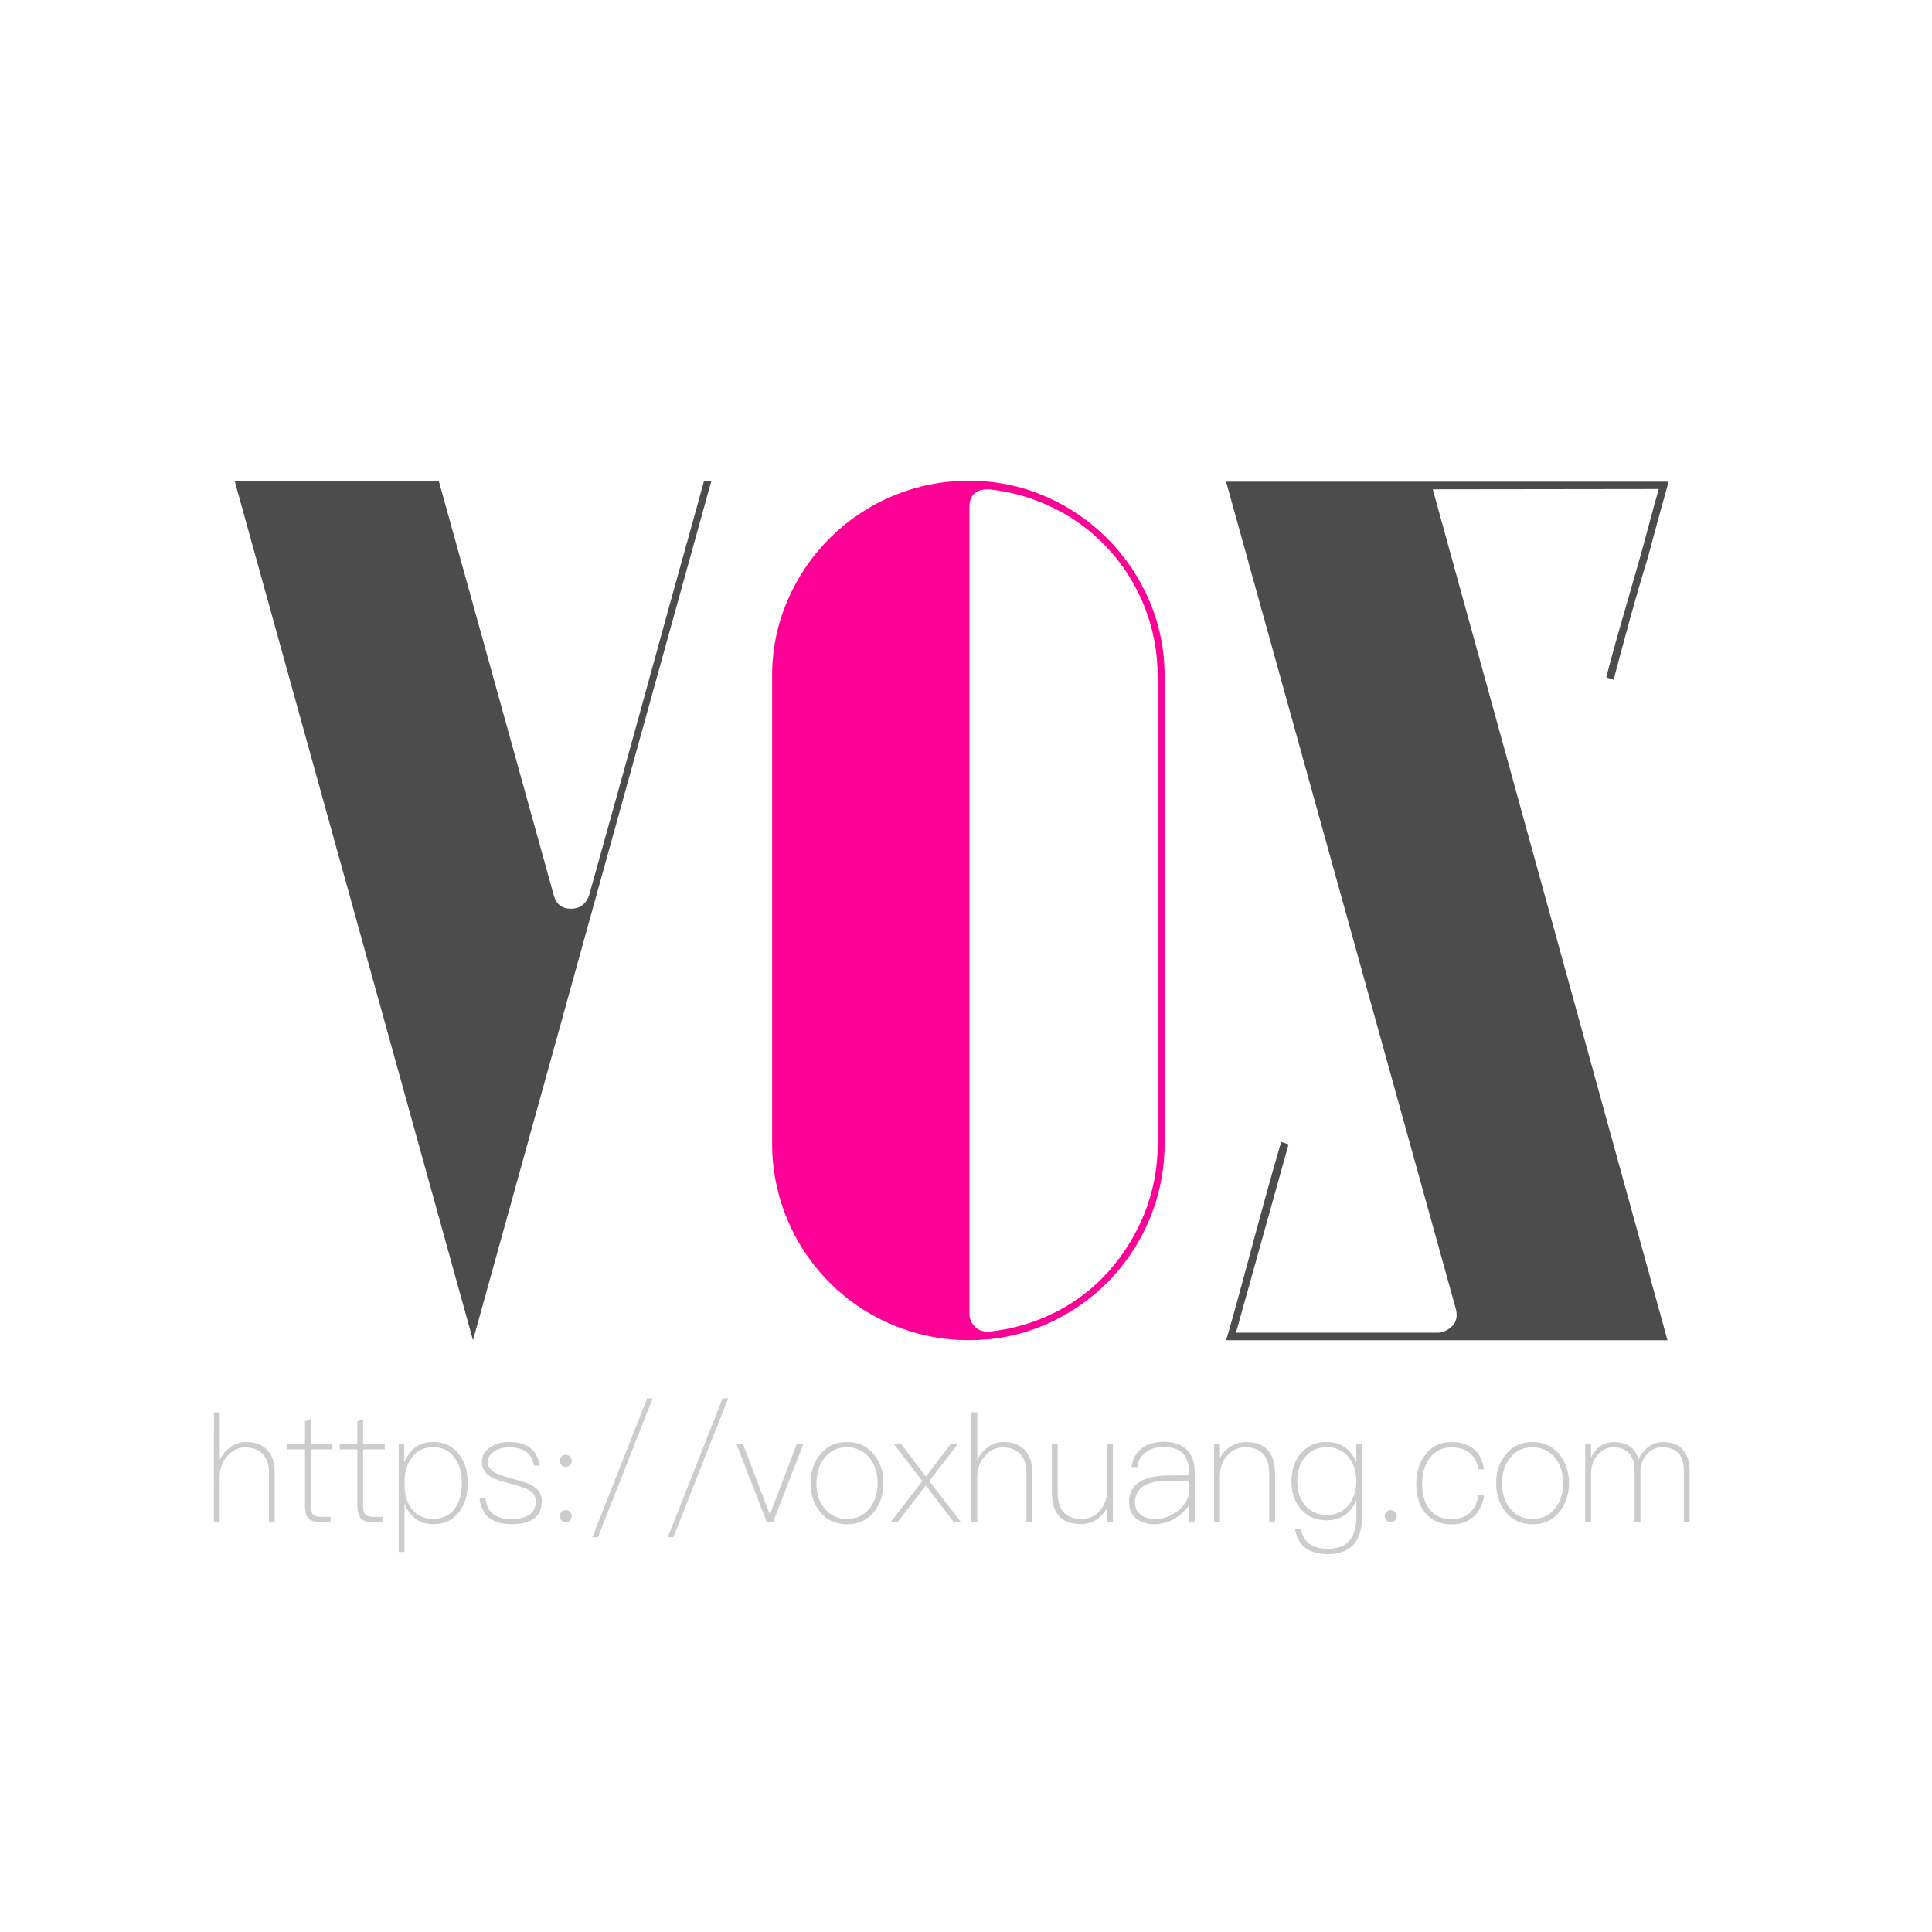
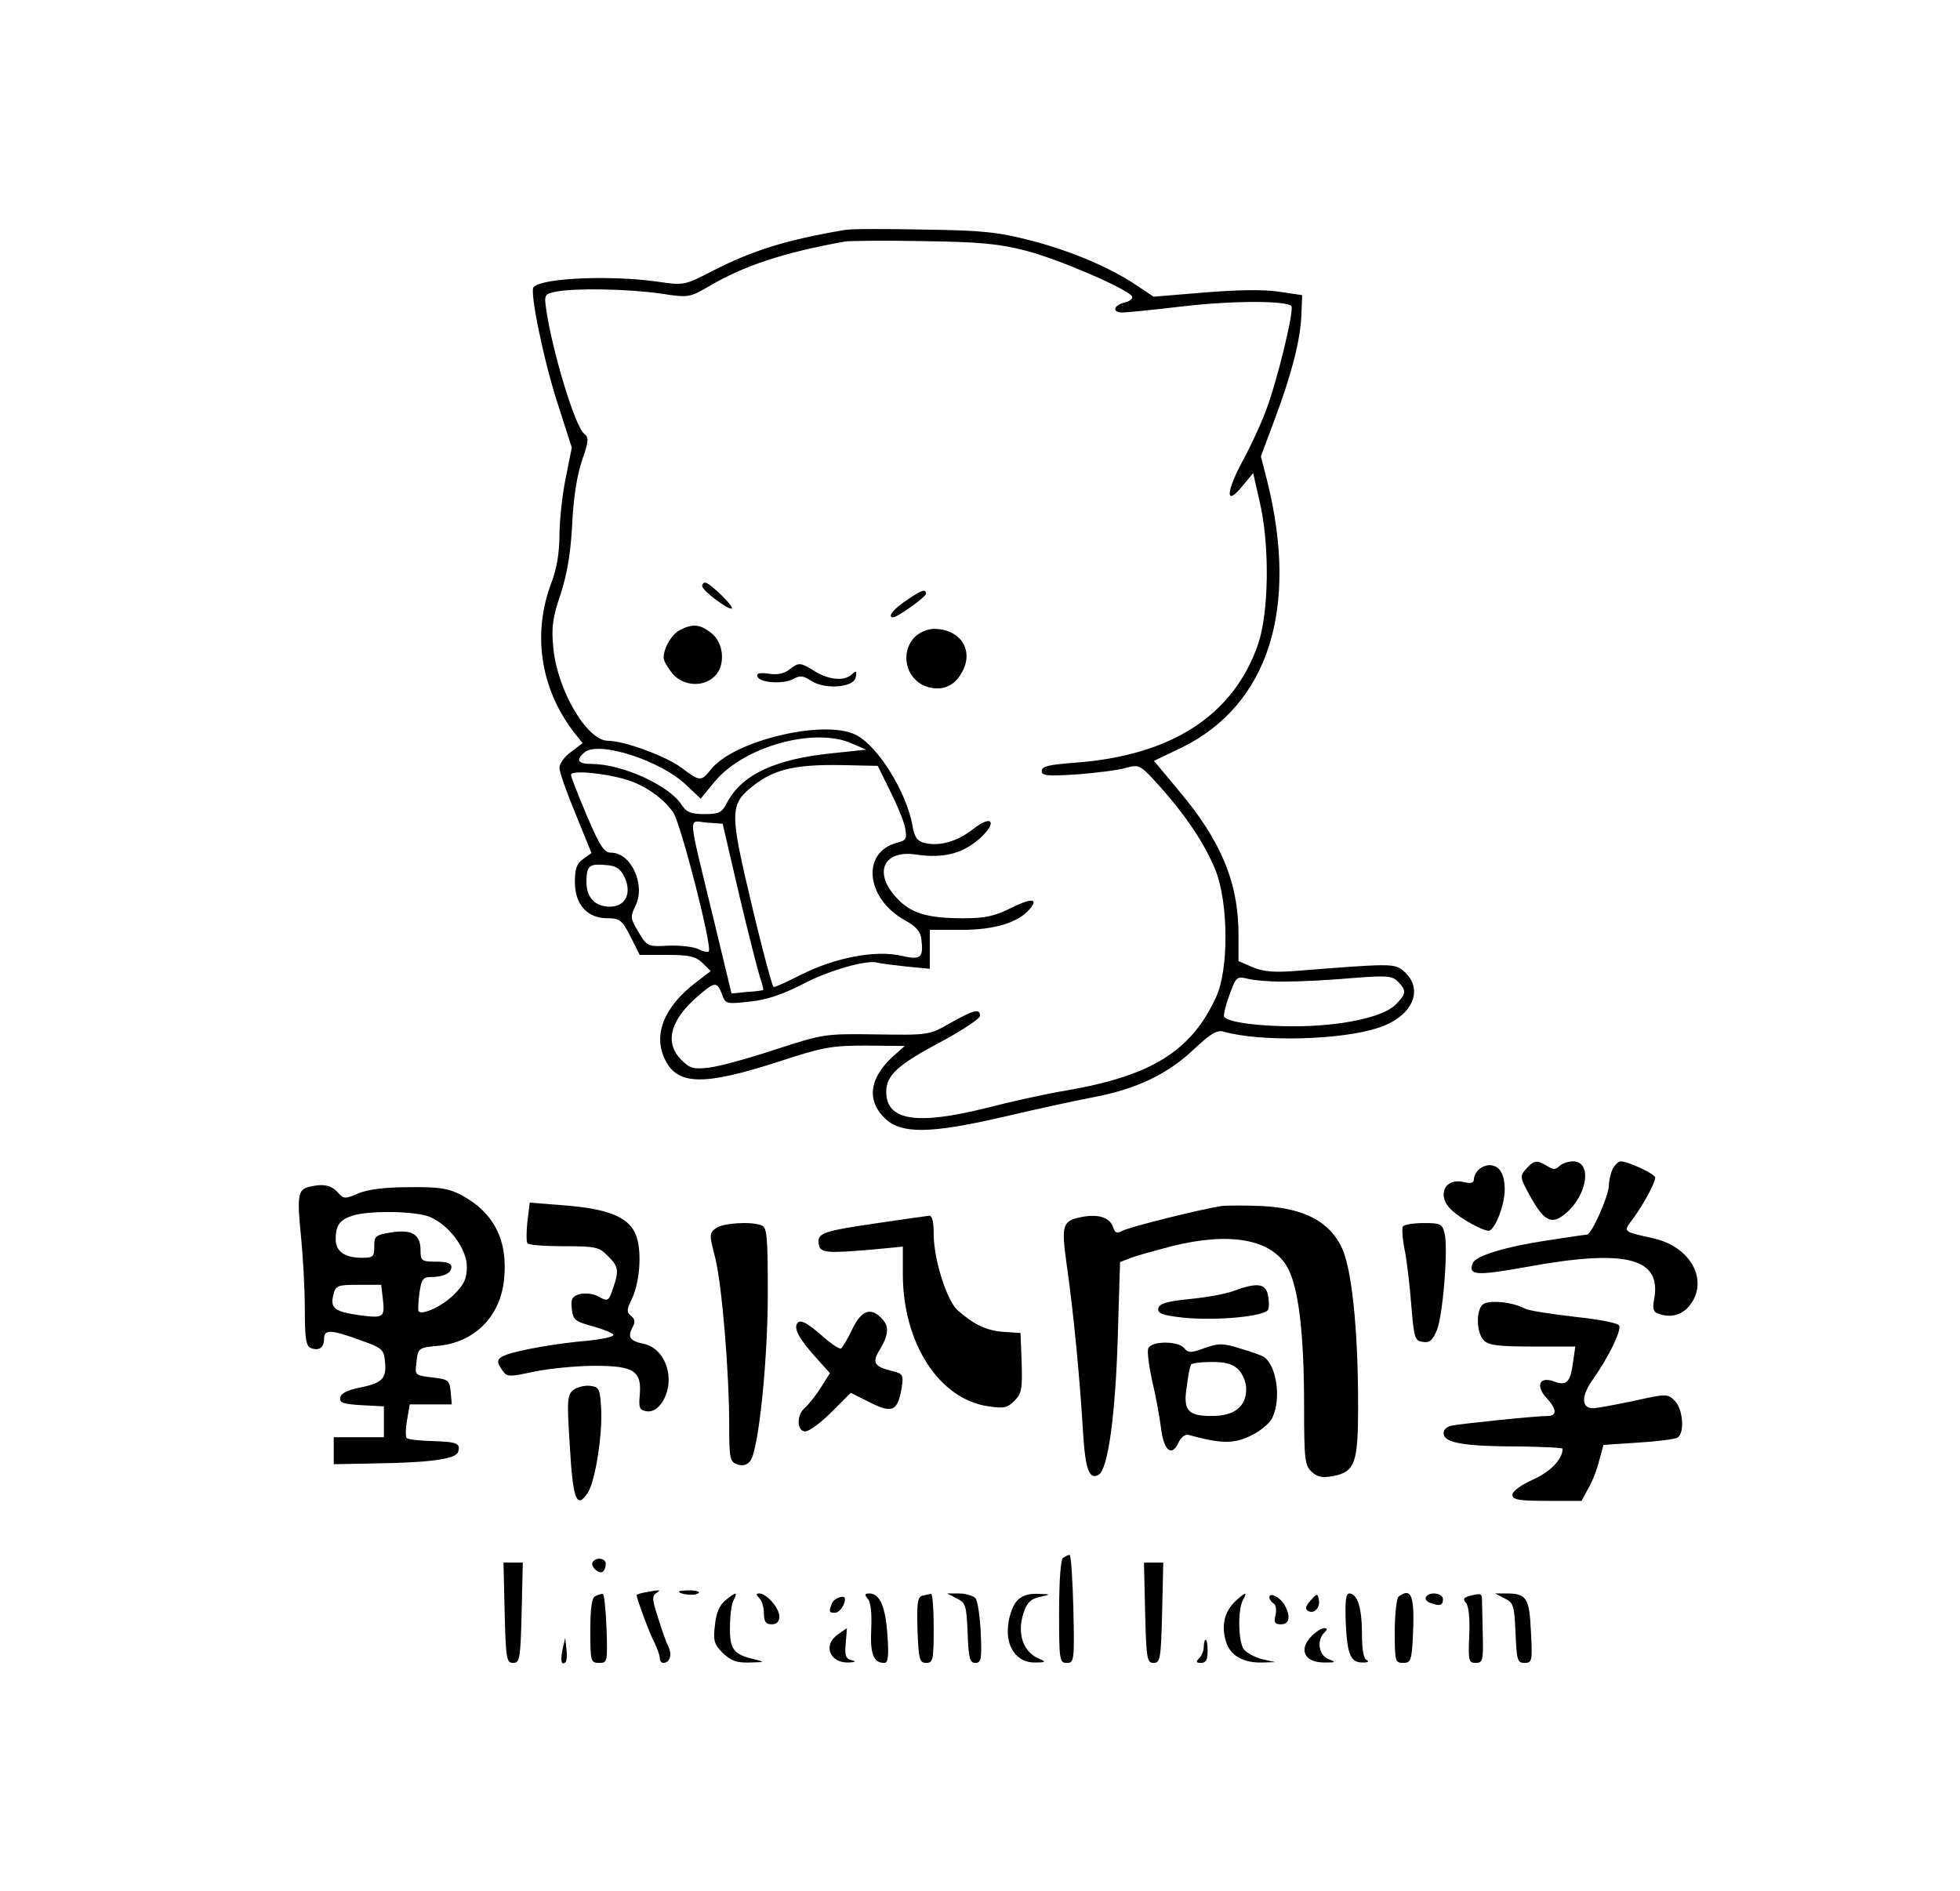
- <svg xmlns="http://www.w3.org/2000/svg" version="1.1" id="图层_1" x="0px" y="0px" viewBox="0 0 2048 2048" style="enable-background:new 0 0 2048 2048;" xml:space="preserve">
-   <style type="text/css">
- 	.st0{fill:none;}
- 	.st1{fill:#4C4C4C;}
- 	.st2{fill:#FF0096;}
- 	.st3{opacity:0.5;fill:#999999;enable-background:new    ;}
- </style>
-   <g>
-     <rect class="st0" width="2048" height="2048" />
-   </g>
-   <g>
-     <path class="st1" d="M248.7,509.7h216.4L587,949c2.6,9.5,8.6,14.3,18.1,14.3s16-4.8,19.4-14.3c8.7-31.1,19.3-69.1,31.8-114   s24.8-89.4,36.9-133.5c12.1-44.1,23.1-83.8,33-119.2s16.6-59.6,20.1-72.6h7.8l-252.7,911L248.7,509.7z" />
-     <path class="st2" d="M1027.2,509.7c27.6-0.2,55,5.3,80.3,16.2c49.8,21.3,89.5,61,110.8,110.8c10.9,25.4,16.4,52.7,16.2,80.3v495   c0.1,27.8-5.4,55.4-16.2,81c-21,50.2-60.8,90.1-110.8,111.4c-25.4,10.9-52.7,16.4-80.3,16.2c-27.8,0.1-55.4-5.4-81-16.2   c-50.4-21-90.4-61.1-111.5-111.5c-10.8-25.6-16.3-53.2-16.2-81V717c-0.2-27.6,5.3-55,16.2-80.3c10.6-24.7,25.7-47.1,44.7-66.1   c19.1-19.1,41.8-34.3,66.7-44.7C971.8,515,999.4,509.5,1027.2,509.7z M1227.1,717c0.2-25-4.5-49.9-13.6-73.2   c-8.8-22.4-21.5-43-37.6-60.9c-16.2-17.8-35.5-32.6-57-43.4c-22-11.2-46-18.3-70.6-20.8h-1.3c-13,0-19.4,6.5-19.4,19.4v854.1   c-0.1,5,1.8,9.9,5.2,13.6c3.5,3.9,8.2,5.8,14.3,5.8h1.3c24.6-2.5,48.6-9.5,70.6-20.7c21.6-10.9,41-25.9,57-44.1   c16-18.2,28.7-39,37.6-61.6c9.1-23.3,13.8-48.2,13.6-73.2V717z" />
-     <path class="st1" d="M1518.8,518.7l248.8,902h-467.8c7.8-26.9,15.1-53.4,22-79.3c6-22.5,12.3-45.6,18.8-69.3   c6.5-23.8,12.4-44.3,17.5-61.6l7.8,2.6l-55.7,199.6H1524c5.2,0,10.2-2.2,14.9-6.5c4.7-4.3,6.3-10.4,4.5-18.2l-243.7-877.4h469.1   c-7.8,27.7-15.1,54.4-22,80.4c-6.9,22.5-13.6,45.6-20.1,69.3c-6.5,23.8-11.9,43.8-16.2,60.3l-7.8-2.6c3.5-13.8,8-30.4,13.6-49.9   c5.6-19.4,11.2-38.9,16.8-58.3c5.6-19.4,10.6-37.4,14.9-53.8c4.3-16.4,7.8-29,10.4-37.6L1518.8,518.7z" />
-     <path class="st3" d="M226.8,1497.1h6.2v50.4c2.7-5.6,6.7-10.4,11.8-13.9c4.8-3.3,10.5-5.1,16.3-5c9.2,0,16.5,2.7,21.9,8.2   c5.4,5.5,8.2,13.4,8.2,23.5v53.3h-6.1v-52.8c0-8.4-2.3-15-6.9-19.8c-4.5-4.5-10.6-6.7-18.2-6.7c-7.3,0-13.6,3-18.9,9   c-5.4,6.1-8.3,14-8.2,22.1v48.3h-6.2L226.8,1497.1z" />
-     <path class="st3" d="M329.5,1504.1v26.7h22.9v5.6h-22.9v59.7c0,4.5,0.7,7.5,2.2,9.1c1.3,1.8,4.1,2.7,8.3,2.7h10.4v5.6h-10.9   c-6.2,0-10.5-1.5-13-4.6c-2.1-2.8-3.2-7-3.2-12.8v-59.7h-18.7v-5.6h18.7v-24L329.5,1504.1z" />
-     <path class="st3" d="M384.9,1504.1v26.7h22.9v5.6h-22.9v59.7c0,4.5,0.7,7.5,2.2,9.1c1.3,1.8,4.1,2.7,8.3,2.7h10.4v5.6H395   c-6.2,0-10.5-1.5-13-4.6c-2.1-2.8-3.2-7-3.2-12.8v-59.7h-18.7v-5.6h18.7v-24L384.9,1504.1z" />
-     <path class="st3" d="M486.8,1542c6.1,8,9.1,18.1,9.1,30.2c0,12.1-3,22.1-9,30.2c-6.6,8.9-15.8,13.3-27.5,13.3   c-14.6,0-24.8-7.3-30.6-21.8v51.2h-6.2v-114.4h5.9v19.4c6.3-14.4,16.5-21.6,30.7-21.6C470.9,1528.6,480.1,1533.1,486.8,1542z    M436.3,1545.5c-5,6.6-7.5,15.4-7.5,26.2v1.9c0,10.6,2.6,19.2,7.7,25.9c5.4,7,12.9,10.6,22.4,10.6c10,0,17.7-3.7,23.2-11   c5-6.9,7.5-15.9,7.5-26.9c0-10.9-2.5-19.7-7.5-26.6c-5.4-7.7-13.1-11.5-23-11.5C449.2,1534.2,441.6,1538,436.3,1545.5L436.3,1545.5   z" />
-     <path class="st3" d="M572.1,1553.7H566c-1.1-6.2-3.5-10.9-7.4-14.1c-4.4-3.6-10.6-5.4-18.6-5.4c-6.8,0-12.3,1.5-16.3,4.5   c-4.5,2.9-6.7,6.5-6.7,11c0,4.8,2.6,8.6,7.8,11.5c3.4,1.8,9.3,3.8,17.8,6.1c10.2,2.6,17.4,5.1,21.6,7.5c6.7,3.8,10.1,9.3,10.1,16.3   c0,16.4-10.7,24.6-32.2,24.6c-20.6,0-31.8-9.3-33.8-27.8h6.2c1,8.1,3.8,13.9,8.5,17.3c4.3,3.3,10.6,5,19,5   c17.3,0,25.9-6.3,25.9-18.9c0-5.4-2.9-9.6-8.6-12.5c-2.9-1.6-9.3-3.7-19.2-6.2c-9.7-2.6-16.4-5-20.2-7.4c-6.1-3.7-9.1-8.9-9.1-15.4   s2.9-11.7,8.6-15.5c5.7-3.8,12.5-5.8,20.5-5.8C558.8,1528.6,569.5,1537,572.1,1553.7z" />
-     <path class="st3" d="M604.4,1544.1c2.4,2.6,2.3,6.7-0.4,9.2c-1.2,1.1-2.7,1.7-4.3,1.7c-1.7,0-3.3-0.7-4.5-1.9   c-1.2-1.2-1.9-2.8-1.9-4.5c-0.1-1.7,0.6-3.4,1.9-4.5c1.1-1.3,2.8-2,4.5-1.9C601.5,1542.2,603.2,1542.9,604.4,1544.1z M604.4,1602.7   c2.4,2.6,2.3,6.7-0.4,9.2c-1.2,1.1-2.7,1.7-4.3,1.7c-1.7,0-3.3-0.7-4.5-1.9c-1.2-1.2-1.9-2.8-1.9-4.5c-0.1-1.7,0.6-3.4,1.9-4.5   c1.1-1.3,2.8-2,4.5-1.9C601.5,1600.7,603.2,1601.4,604.4,1602.7z" />
-     <path class="st3" d="M686,1482.3h5.9l-58.1,147.2h-5.9L686,1482.3z" />
-     <path class="st3" d="M766,1482.3h5.9l-58.1,147.2h-5.9L766,1482.3z" />
-     <path class="st3" d="M780.7,1530.8h6.9l28.5,74.7l28.5-74.7h6.9l-32,82.7h-6.7L780.7,1530.8z" />
-     <path class="st3" d="M926.7,1542.2c6.5,8.1,9.8,18.1,9.8,30.1c0,11.6-3.3,21.7-9.8,30.1c-7.2,9-16.8,13.4-28.8,13.4   c-12.2,0-21.8-4.5-28.8-13.4c-6.5-8.2-9.8-18.2-9.8-30.1c0-12.2,3.3-22.2,9.8-30.1c7-9.1,16.6-13.6,28.8-13.6   C909.9,1528.6,919.5,1533.1,926.7,1542.2z M873.7,1545.9c-5.4,7-8.2,15.8-8.2,26.4s2.7,19.3,8.2,26.2c6,7.8,14.1,11.7,24.2,11.7   c9.5,0.2,18.5-4.1,24.2-11.7c5.4-7,8.2-15.8,8.2-26.2c0-10.6-2.7-19.4-8.2-26.4c-6.1-7.8-14.1-11.7-24.2-11.7   C887.6,1534.2,879.6,1538.1,873.7,1545.9L873.7,1545.9z" />
-     <path class="st3" d="M947.6,1530.8h7.7l26.2,34.4l26.2-34.4h7.5l-30.1,39.2l33.6,43.5h-7.7l-29.6-38.9l-29.8,38.9h-7.5l33.6-43.5   L947.6,1530.8z" />
-     <path class="st3" d="M1029.8,1497.1h6.2v50.4c2.7-5.6,6.7-10.4,11.8-13.9c4.8-3.3,10.5-5.1,16.3-5c9.2,0,16.5,2.7,21.9,8.2   c5.4,5.5,8.2,13.4,8.2,23.5v53.3h-6.1v-52.8c0-8.4-2.3-15-6.9-19.8c-4.5-4.5-10.6-6.7-18.2-6.7c-7.3,0-13.6,3-18.9,9   c-5.4,6.1-8.3,14-8.2,22.1v48.3h-6.2V1497.1z" />
-     <path class="st3" d="M1115,1530.8h6.2v50.7c0,9.4,2,16.4,5.9,21.1c4.2,5,10.6,7.5,19.4,7.5c7.2,0.1,14.1-2.8,18.9-8.2   c5.1-5.4,7.8-12.5,8.2-21.1v-50.1h6.1v82.7h-6.1v-15.4c-6.3,11.7-15.7,17.6-28.2,17.6c-20.3,0-30.4-11.4-30.4-34.1V1530.8z" />
-     <path class="st3" d="M1259.4,1538.2c4.7,5.3,7,12.6,7,21.9v53.4h-5.9v-17.8c-3.8,5.3-8.5,9.8-13.9,13.3c-6.8,4.4-14.8,6.7-22.9,6.7   c-7.9,0-14.4-2-19.4-6.1c-5-4.3-7.5-9.9-7.5-17c0-10.6,4.4-18.2,13.3-22.9c6.8-3.7,16.2-5.6,28-5.6l22.2-0.2v-3.4   c0-17.7-8.8-26.6-26.4-26.6c-7.9,0-14.2,1.8-19,5.3c-5.3,3.7-8.5,9.1-9.4,16h-6.1c1.3-9,5.1-15.7,11.4-20.3   c5.8-4.4,13.5-6.6,23.4-6.6C1245.5,1528.6,1253.9,1531.8,1259.4,1538.2z M1260.4,1569.5l-22.1,0.2c-23.5,0.1-35.2,7.8-35.2,23.2   c-0.1,4.9,2,9.6,5.9,12.6c3.9,3.1,9.2,4.6,15.8,4.6c9,0,17.2-3.1,24.8-9.4c7.1-6.3,10.7-12.7,10.7-19.2L1260.4,1569.5z" />
-     <path class="st3" d="M1351.6,1562.8v50.7h-6.2V1563c0-19.2-8.4-28.8-25.3-28.8c-7.1-0.1-14,2.8-18.7,8.2   c-5.1,5.2-7.8,12.3-8.2,21.1v50.1h-6.2v-82.7h6.2v15c2.5-5.2,6.4-9.5,11.2-12.6c5-3.1,10.8-4.8,16.6-4.6   C1341.4,1528.6,1351.6,1540,1351.6,1562.8z" />
-     <path class="st3" d="M1437.7,1550v-19.2h6.2v76.3c0,26.9-12.1,40.3-36.3,40.3c-10.7,0-18.9-2.4-24.6-7.2c-5.6-4.6-9-11.1-10.2-19.7   h6.1c1.3,6.7,4.1,11.8,8.3,15.4c4.9,3.9,11.7,5.9,20.5,5.9c20.1,0,30.1-11.4,30.1-34.2v-17.3c-6.1,14.2-16.6,21.3-31.7,21.3   c-11.6,0-20.9-4.2-27.8-12.6c-6.2-7.8-9.3-17.4-9.3-28.8c0-11.6,3.1-21.2,9.3-28.8c6.8-8.5,16.1-12.8,27.8-12.8   C1421,1528.6,1431.6,1535.7,1437.7,1550z M1383.1,1545c-5.3,6.4-8,14.8-8,25.1c0,9.8,2.6,18.1,7.7,24.8c5.7,7.3,13.5,11,23.7,11   c9.7,0,17.5-3.6,23.4-10.7c5.2-6.8,7.8-15.2,7.8-25.1s-2.6-18.3-7.8-25.1c-5.7-7.2-13.4-10.9-23.4-10.9   C1396.5,1534.2,1388.7,1537.8,1383.1,1545L1383.1,1545z" />
-     <path class="st3" d="M1478.8,1602.7c1.2,1.2,1.8,2.8,1.8,4.5c-0.1,3.5-2.9,6.3-6.4,6.4c-1.7,0-3.3-0.7-4.5-1.9   c-1.2-1.2-1.9-2.8-1.9-4.5c-0.1-1.7,0.6-3.4,1.9-4.5c1.1-1.3,2.8-2,4.5-1.9C1475.9,1600.7,1477.6,1601.4,1478.8,1602.7z" />
-     <path class="st3" d="M1562,1535.8c6.1,4.8,9.7,12.1,11,21.8h-6c-1.1-7.7-4.1-13.5-9-17.4c-4.9-3.9-11.4-5.9-19.4-5.9   c-9-0.2-17.5,3.9-22.9,11.2c-5.4,7-8.2,16.3-8.2,27.7c0,11.2,2.6,20.1,7.8,26.7c5.3,6.9,13,10.4,23,10.4c16.4,0,26.1-8.6,29-25.8   h6.1c-1.6,10.1-5.4,17.9-11.5,23.4c-6.1,5.4-13.9,8.1-23.5,8c-12,0-21.4-4.2-28-12.5c-6.1-7.7-9.1-17.8-9.1-30.2   c0-12.7,3.2-23.1,9.6-31.2c6.6-8.8,15.8-13.3,27.7-13.3C1548.1,1528.6,1555.9,1531,1562,1535.8z" />
-     <path class="st3" d="M1653.4,1542.2c6.5,8.1,9.8,18.1,9.8,30.1c0,11.6-3.3,21.7-9.8,30.1c-7.1,9-16.7,13.4-28.8,13.4   c-12.1,0-21.7-4.5-28.8-13.4c-6.5-8.2-9.8-18.3-9.8-30.1c0-12.2,3.3-22.2,9.8-30.1c7-9.1,16.6-13.6,28.8-13.6   C1636.6,1528.6,1646.2,1533.1,1653.4,1542.2z M1600.4,1545.9c-5.4,7-8.2,15.8-8.2,26.4c0,10.6,2.7,19.3,8.2,26.2   c6,7.8,14.1,11.7,24.2,11.7c9.5,0.2,18.5-4.1,24.2-11.7c5.4-7,8.2-15.8,8.2-26.2c0-10.6-2.7-19.4-8.2-26.4   c-6.1-7.8-14.1-11.7-24.2-11.7C1614.3,1534.2,1606.3,1538.1,1600.4,1545.9L1600.4,1545.9z" />
-     <path class="st3" d="M1737,1547c2.3-5.4,6-10,10.7-13.4c4.5-3.4,9.9-5.1,15.5-5c8.8,0,15.6,2.7,20.5,8c4.9,5.4,7.4,13.1,7.4,22.9   v54.1h-6.1V1560c0-8.4-1.8-14.7-5.3-18.9c-3.8-4.6-9.7-6.9-17.6-6.9c-6.4-0.2-12.4,2.6-16.5,7.5c-4.5,4.8-6.7,10.9-6.7,18.4v53.4   h-6.2V1560c0-17.2-7.5-25.8-22.4-25.8c-6.7,0-12.3,2.7-16.8,8.2c-4.6,5.2-6.9,11.8-6.9,19.7v51.5h-6.2v-82.7h6.2v14.1   c5.4-10.9,13.6-16.3,24.5-16.3C1724.5,1528.6,1733.2,1534.7,1737,1547z" />
+ <svg xmlns="http://www.w3.org/2000/svg" version="1.0" width="508pt" height="490pt" viewBox="0 0 508 490" preserveAspectRatio="xMidYMid meet">
+   <g transform="translate(0,490) scale(0.1,-0.1)" fill="#000000" stroke="none">
+     <path d="M2190 4304 c-150 -25 -239 -53 -341 -105 -75 -39 -76 -39 -145 -29 -120 17 -298 10 -321 -14 -11 -11 27 -194 63 -304 l36 -112 -16 -80 c-9 -44 -16 -111 -16 -148 0 -43 -7 -86 -20 -120 -51 -133 -30 -274 56 -388 l24 -30 -30 -23 c-17 -12 -30 -30 -30 -41 0 -11 19 -65 42 -120 l41 -101 -21 -15 c-17 -12 -22 -25 -22 -60 0 -58 32 -94 84 -94 32 0 38 -4 60 -47 l24 -48 71 0 c58 0 74 -4 92 -21 l21 -21 -38 -29 c-84 -64 -113 -138 -79 -203 33 -64 101 -65 295 -2 113 37 135 41 225 41 l100 -1 -26 -23 c-66 -58 -75 -118 -24 -166 42 -39 116 -38 296 3 85 20 194 44 242 53 112 21 194 60 262 125 44 41 59 50 77 45 95 -27 304 -22 400 10 90 29 121 101 65 148 -23 19 -33 19 -272 0 -62 -5 -89 -3 -118 9 l-37 16 0 68 c0 135 -45 244 -155 374 l-64 77 73 35 c224 111 303 360 220 692 l-16 62 35 94 c45 120 67 206 70 272 l2 52 -60 9 c-39 6 -106 5 -192 -2 l-133 -11 -45 30 c-67 45 -169 89 -275 116 -81 21 -122 26 -275 28 -99 2 -191 2 -205 -1z m470 -54 c84 -22 261 -98 274 -118 3 -5 -5 -13 -19 -16 -29 -7 -34 -26 -6 -26 10 0 81 7 157 16 128 15 266 15 281 1 8 -9 -35 -188 -64 -266 -13 -36 -42 -99 -64 -139 -43 -81 -42 -115 1 -62 l28 34 17 -75 c26 -111 24 -285 -4 -368 -64 -186 -226 -290 -477 -308 -65 -5 -84 -9 -84 -21 0 -13 14 -14 93 -9 50 4 107 11 126 17 34 9 36 8 85 -46 70 -78 120 -153 147 -221 33 -85 34 -256 1 -327 -64 -140 -167 -204 -386 -242 -50 -8 -145 -29 -211 -46 -180 -45 -258 -32 -258 42 0 43 29 70 144 131 54 29 99 59 99 66 0 20 -15 16 -76 -18 -56 -32 -56 -32 -192 -30 -136 2 -138 1 -262 -39 -69 -23 -146 -44 -172 -47 -41 -5 -50 -2 -72 20 -45 45 -29 104 45 167 42 36 47 36 60 4 9 -26 11 -27 72 -20 43 4 84 18 137 45 68 36 167 64 194 56 6 -2 39 -6 74 -10 l62 -6 0 51 0 50 83 0 c85 0 147 19 176 54 24 28 4 29 -50 2 -42 -21 -67 -26 -123 -26 -96 0 -138 14 -175 56 -58 65 -29 122 54 109 69 -10 118 2 161 39 50 43 38 68 -14 27 -41 -32 -86 -45 -125 -36 -20 5 -27 15 -32 45 -15 86 -89 206 -146 235 -81 42 -318 -14 -377 -90 -25 -31 -28 -31 -77 6 -39 29 -147 69 -189 69 -55 0 -132 132 -142 242 -5 51 -2 77 19 138 17 53 26 106 30 180 3 68 12 126 25 165 18 52 19 61 6 71 -23 18 -81 207 -98 320 -6 40 -5 42 25 48 49 10 191 7 272 -5 72 -11 74 -10 123 18 91 54 193 88 354 117 14 2 106 3 205 1 145 -2 196 -7 265 -25z m-452 -1277 l37 -16 -85 -9 c-151 -15 -237 -55 -276 -129 -13 -25 -20 -29 -58 -29 -36 0 -47 5 -60 25 -33 50 -154 105 -233 105 -35 0 -42 10 -18 30 37 31 200 -22 265 -86 l36 -34 38 46 c76 90 258 140 354 97z m99 -123 c18 -36 36 -79 39 -96 5 -28 3 -32 -20 -38 -94 -24 -83 -144 19 -201 29 -16 41 -29 43 -49 6 -49 -1 -55 -53 -43 -66 15 -171 -5 -258 -49 -38 -19 -70 -34 -72 -32 -6 6 -44 156 -75 291 -35 155 -34 184 13 223 58 49 112 63 237 61 l95 -2 32 -65z m-686 30 c49 -14 99 -49 124 -86 20 -30 102 -350 92 -360 -3 -3 -15 0 -27 6 -12 6 -46 10 -77 9 -54 -3 -56 -2 -78 35 -21 35 -22 40 -8 68 27 54 -11 138 -63 138 -18 0 -29 16 -63 96 -22 52 -41 100 -41 106 0 12 83 5 141 -12z m295 -300 c24 -102 49 -198 54 -214 6 -16 9 -30 8 -32 -2 -1 -21 -4 -43 -5 l-39 -4 -47 195 c-68 281 -66 252 -18 248 l42 -3 43 -185z m-297 46 c19 -41 2 -76 -38 -76 -39 0 -61 24 -61 64 0 42 7 48 50 44 27 -2 38 -9 49 -32z m1716 -270 c39 0 115 4 170 9 89 7 103 6 118 -9 23 -23 22 -32 -6 -60 -33 -33 -143 -56 -264 -56 -90 0 -167 10 -180 24 -3 3 3 28 13 56 18 49 19 50 49 43 16 -4 62 -8 100 -7z" />
+     <path d="M1820 3381 c0 -12 70 -64 77 -58 5 6 -57 66 -69 67 -5 0 -8 -4 -8 -9z" />
+     <path d="M2348 3343 c-33 -22 -49 -43 -33 -43 11 0 85 53 85 61 0 14 -12 10 -52 -18z" />
+     <path d="M1764 3268 c-22 -10 -44 -47 -44 -73 0 -8 11 -26 23 -41 28 -32 78 -36 108 -8 30 27 26 87 -7 113 -29 23 -48 25 -80 9z" />
+     <path d="M2370 3248 c-38 -41 -22 -108 30 -127 41 -14 75 0 95 40 29 55 -7 109 -74 109 -18 0 -38 -9 -51 -22z" />
+     <path d="M2045 3164 c-13 -10 -32 -14 -53 -10 -23 3 -32 1 -29 -7 5 -17 66 -21 93 -7 17 10 26 9 47 -5 36 -23 111 -17 115 10 3 16 1 18 -9 8 -19 -19 -59 -16 -97 7 -39 24 -41 24 -67 4z" />
+     <path d="M3956 1871 c-17 -19 -17 -22 8 -68 38 -69 57 -79 94 -48 57 48 69 135 19 135 -13 0 -29 -6 -35 -12 -10 -10 -17 -10 -32 0 -27 16 -34 15 -54 -7z" />
+     <path d="M4180 1871 c-5 -11 -10 -30 -10 -43 0 -27 -45 -128 -57 -128 -4 0 -51 -7 -103 -15 -107 -16 -186 -40 -193 -59 -12 -32 9 -33 138 -10 261 48 353 24 332 -85 -4 -21 -2 -31 9 -35 33 -13 63 -5 83 20 51 64 4 152 -92 174 -83 19 -81 16 -54 52 27 37 57 92 57 106 0 9 -70 42 -90 42 -5 0 -14 -9 -20 -19z" />
+     <path d="M3832 1868 c-7 -7 -12 -18 -12 -25 0 -9 -8 -11 -25 -7 -51 13 -73 -36 -32 -73 23 -22 80 -53 95 -53 16 0 42 66 42 107 0 41 -14 63 -40 63 -9 0 -21 -5 -28 -12z" />
+     <path d="M798 1823 c-26 -7 -28 -27 -18 -126 5 -51 10 -135 10 -188 0 -79 3 -98 16 -103 21 -8 34 1 34 25 0 24 19 23 95 -5 57 -20 60 -24 63 -57 4 -43 -8 -54 -68 -66 -29 -6 -46 -14 -48 -25 -3 -14 7 -17 55 -20 l58 -3 0 -40 0 -40 -65 0 -65 0 0 -35 0 -35 105 2 c142 2 210 11 217 29 8 23 -2 27 -67 29 -33 1 -63 4 -66 8 -3 3 -3 24 1 46 l7 41 55 0 54 0 -3 33 c-3 30 -6 32 -48 37 -43 5 -45 6 -41 35 4 42 5 42 58 47 92 9 158 74 169 168 12 104 -25 177 -111 223 -33 17 -57 21 -135 20 -64 0 -107 -6 -131 -16 -35 -15 -38 -15 -54 3 -17 19 -40 23 -77 13z m316 -77 c50 -21 96 -83 96 -129 0 -31 -7 -46 -33 -72 -30 -30 -81 -54 -92 -44 -2 3 -1 23 2 47 5 35 9 42 28 42 34 0 55 10 55 26 0 10 -12 14 -40 14 -37 0 -40 2 -40 29 0 41 -21 55 -75 47 -42 -7 -45 -9 -45 -37 0 -26 -3 -29 -31 -29 -45 0 -69 16 -69 48 0 37 11 51 46 62 46 13 161 11 198 -4z m-122 -210 c6 -51 3 -53 -59 -45 -65 9 -78 18 -69 53 6 24 10 26 65 26 l59 0 4 -34z" />
+     <path d="M1367 1734 c-3 -27 -3 -52 0 -56 2 -5 45 -8 94 -8 82 0 92 -2 114 -25 28 -27 30 -38 14 -84 -12 -35 -13 -35 -41 -20 -11 6 -31 8 -45 5 -20 -6 -24 -12 -21 -38 3 -29 8 -33 56 -46 28 -8 52 -18 52 -22 0 -5 -30 -11 -67 -15 -76 -6 -177 -24 -210 -36 -26 -10 -28 -18 -10 -42 11 -16 17 -16 82 -2 39 8 109 15 156 15 102 0 123 -13 117 -77 -3 -33 0 -38 19 -41 29 -4 57 39 56 84 -1 46 -28 83 -64 91 -36 7 -43 17 -30 42 8 14 7 22 -3 30 -12 10 -12 16 0 41 22 43 28 122 14 164 -16 50 -70 73 -189 82 l-88 7 -6 -49z" />
+     <path d="M3165 1774 c-53 -8 -237 -54 -256 -64 -14 -8 -19 -6 -24 9 -8 25 -37 35 -80 27 -52 -10 -55 -20 -40 -126 16 -110 34 -292 42 -432 6 -96 16 -125 41 -110 24 15 43 156 49 354 l6 197 26 10 c14 6 63 19 108 31 152 38 259 18 300 -55 29 -53 43 -172 43 -361 0 -137 2 -153 20 -169 14 -13 28 -16 54 -11 58 11 66 33 66 181 0 206 -17 362 -44 415 -33 65 -97 98 -202 104 -43 2 -92 2 -109 0z" />
+     <path d="M2275 1730 c-144 -21 -157 -26 -153 -54 3 -24 20 -25 146 -14 l72 7 0 -71 c0 -179 94 -325 222 -343 39 -6 49 -4 67 14 19 19 21 31 19 99 l-3 77 -44 3 c-44 3 -77 19 -119 56 -28 25 -62 132 -62 197 0 33 -4 49 -12 48 -7 -1 -67 -9 -133 -19z" />
+     <path d="M1856 1717 c-18 -13 -18 -17 -2 -78 17 -70 36 -292 36 -436 0 -85 2 -92 22 -99 14 -4 25 -1 33 10 21 29 45 257 45 434 0 146 -2 171 -16 176 -28 11 -100 6 -118 -7z" />
+     <path d="M3636 1721 c-3 -5 -1 -33 5 -62 6 -30 13 -94 17 -144 7 -84 9 -90 30 -93 17 -3 25 4 36 30 16 39 30 214 20 252 -6 24 -11 26 -54 26 -27 0 -51 -4 -54 -9z" />
+     <path d="M3197 1554 c-21 -8 -72 -17 -115 -21 -59 -6 -77 -12 -80 -24 -2 -13 10 -18 63 -24 87 -9 215 3 222 21 3 8 2 25 -1 39 -7 29 -29 31 -89 9z" />
+     <path d="M3842 1518 c-17 -17 -15 -74 4 -92 12 -13 39 -16 126 -16 l111 0 -6 -41 c-7 -53 -17 -62 -51 -49 -36 13 -47 -12 -17 -44 26 -28 27 -46 2 -46 -31 0 -224 -20 -249 -25 -15 -4 -22 -12 -20 -23 4 -22 56 -31 196 -31 61 -1 112 -3 112 -6 0 -27 -32 -60 -77 -80 -31 -14 -53 -30 -53 -39 0 -13 15 -16 90 -16 l89 0 18 33 c10 17 23 50 28 72 l11 40 90 6 c50 3 96 9 102 13 19 12 14 74 -7 95 -19 19 -21 19 -107 0 -48 -10 -96 -19 -105 -19 -31 0 -31 32 -1 74 40 56 74 126 69 140 -3 7 -50 16 -115 23 -61 7 -119 16 -129 21 -33 18 -97 24 -111 10z" />
+     <path d="M2209 1455 c-12 -25 -25 -47 -29 -50 -4 -3 -29 14 -54 37 -33 28 -50 38 -58 30 -13 -13 2 -41 48 -92 l35 -39 -24 -38 c-13 -21 -32 -44 -41 -52 -22 -18 -21 -61 1 -61 10 0 40 22 68 50 l50 50 50 -25 c57 -29 72 -23 82 38 5 33 3 37 -23 43 -49 12 -55 22 -33 57 23 39 24 61 3 81 -28 29 -52 19 -75 -29z" />
+     <path d="M2976 1405 c-3 -9 2 -46 10 -83 9 -37 19 -92 23 -122 7 -60 28 -78 46 -38 6 13 17 21 25 19 84 -23 118 -24 162 -2 25 12 50 33 56 47 23 49 11 134 -22 157 -6 4 -34 14 -62 22 -44 14 -55 14 -92 1 -35 -13 -42 -13 -53 0 -16 19 -85 19 -93 -1z m234 -55 c11 -11 20 -33 20 -50 0 -46 -31 -70 -89 -70 -63 0 -75 14 -65 77 3 26 8 51 11 56 2 4 26 7 54 7 36 0 54 -5 69 -20z" />
+     <path d="M1487 1298 c-17 -13 -18 -24 -10 -148 8 -139 18 -163 47 -118 19 30 38 150 34 219 -3 49 -5 54 -28 57 -14 2 -33 -3 -43 -10z" />
+     <path d="M2755 862 c-6 -4 -10 -63 -10 -140 0 -125 1 -132 20 -132 19 0 20 6 17 140 -2 77 -6 140 -10 140 -4 0 -11 -4 -17 -8z" />
+     <path d="M1536 851 c-7 -11 18 -33 27 -24 4 3 7 12 7 20 0 15 -26 18 -34 4z" />
+     <path d="M1308 720 c3 -120 5 -130 22 -130 17 0 19 10 22 130 l3 130 -25 0 -25 0 3 -130z" />
+     <path d="M2968 720 c3 -120 5 -130 22 -130 17 0 19 10 22 130 l3 130 -25 0 -25 0 3 -130z" />
+     <path d="M1673 773 c-13 -2 -23 -6 -23 -7 0 -9 35 -104 47 -125 7 -15 13 -32 13 -38 0 -7 4 -13 9 -13 17 0 24 21 13 43 -6 12 -18 46 -27 76 -15 45 -15 55 -4 62 14 9 10 9 -28 2z" />
+     <path d="M1760 775 c0 -7 39 -12 49 -5 7 4 -1 7 -18 8 -17 0 -31 -1 -31 -3z" />
+     <path d="M1543 763 c-9 -3 -13 -31 -13 -89 0 -80 1 -84 23 -84 21 0 22 2 19 90 -2 49 -6 90 -10 89 -4 0 -13 -3 -19 -6z" />
+     <path d="M1880 752 c-15 -12 -24 -33 -27 -64 -5 -40 -2 -50 20 -72 21 -20 35 -26 69 -25 42 1 42 1 11 9 -52 12 -62 26 -61 83 0 29 4 60 9 69 12 23 7 23 -21 0z" />
+     <path d="M1968 758 c7 -7 12 -25 12 -40 0 -21 5 -28 20 -28 13 0 20 7 20 20 0 22 -33 60 -52 60 -9 0 -9 -3 0 -12z" />
+     <path d="M2250 755 c7 -9 10 -38 8 -78 -3 -64 6 -87 34 -87 10 0 12 18 8 73 -5 74 -20 107 -47 107 -12 0 -13 -3 -3 -15z" />
+     <path d="M2390 764 c-12 -4 -14 -20 -12 -89 3 -76 5 -85 23 -85 17 0 19 8 19 90 0 50 -3 89 -7 89 -5 -1 -15 -3 -23 -5z" />
+     <path d="M2480 757 c23 -11 25 -19 28 -90 2 -65 6 -77 20 -77 15 0 17 10 14 77 -2 43 -8 84 -14 91 -6 6 -25 12 -42 12 l-31 0 25 -13z" />
+     <path d="M2635 750 c-9 -10 -20 -38 -22 -62 -7 -57 23 -98 70 -97 27 0 29 2 12 9 -43 17 -60 65 -42 120 9 27 19 36 42 41 30 7 30 7 -6 8 -24 1 -42 -5 -54 -19z" />
+     <path d="M3202 750 c-28 -26 -37 -63 -25 -103 10 -37 44 -57 93 -56 l35 1 -35 8 c-18 5 -39 16 -46 25 -15 20 -16 102 -3 127 13 23 8 23 -19 -2z" />
+     <path d="M3290 760 c0 -5 5 -12 11 -16 6 -3 8 -17 5 -30 -5 -19 -2 -24 14 -24 22 0 26 20 10 49 -10 20 -40 36 -40 21z" />
+     <path d="M3397 752 c-13 -14 -15 -22 -7 -27 16 -10 33 9 28 30 -3 16 -5 15 -21 -3z" />
+     <path d="M3488 693 c4 -84 13 -103 46 -102 11 0 15 3 9 6 -9 3 -13 27 -13 69 0 67 -12 104 -33 104 -9 0 -11 -21 -9 -77z" />
+     <path d="M3625 762 c-5 -4 -10 -44 -10 -90 0 -78 1 -82 22 -82 19 0 22 6 25 68 5 105 -3 129 -37 104z" />
+     <path d="M3696 761 c-3 -5 1 -12 10 -15 25 -10 34 -7 34 9 0 16 -35 21 -44 6z" />
+     <path d="M3807 763 c-14 -4 -16 -8 -7 -18 7 -9 10 -42 8 -85 -3 -65 -1 -70 17 -70 18 0 20 6 18 78 -1 42 -2 83 -2 90 -1 12 -4 13 -34 5z" />
+     <path d="M3900 757 c23 -11 25 -19 28 -90 3 -70 5 -77 23 -77 20 0 21 5 17 80 -4 88 -11 100 -63 100 l-30 0 25 -13z" />
+     <path d="M2156 744 c-8 -22 -8 -24 8 -24 12 0 26 20 26 36 0 12 -29 2 -34 -12z" />
+     <path d="M2172 664 c-40 -27 -22 -75 28 -73 18 1 20 3 7 6 -15 4 -18 12 -15 44 2 21 3 39 3 39 0 0 -11 -7 -23 -16z" />
+     <path d="M3400 660 c-36 -36 -19 -70 35 -69 28 0 28 1 8 9 -25 10 -31 48 -11 68 9 9 9 12 0 12 -7 0 -21 -9 -32 -20z" />
+     <path d="M1458 625 c-6 -30 -3 -43 8 -33 3 4 4 19 2 35 l-3 28 -7 -30z" />
+     <path d="M3120 632 c0 -10 -5 -23 -12 -30 -9 -9 -8 -12 5 -12 12 0 17 8 17 30 0 17 -2 30 -5 30 -3 0 -5 -8 -5 -18z" />
  </g>
</svg>
